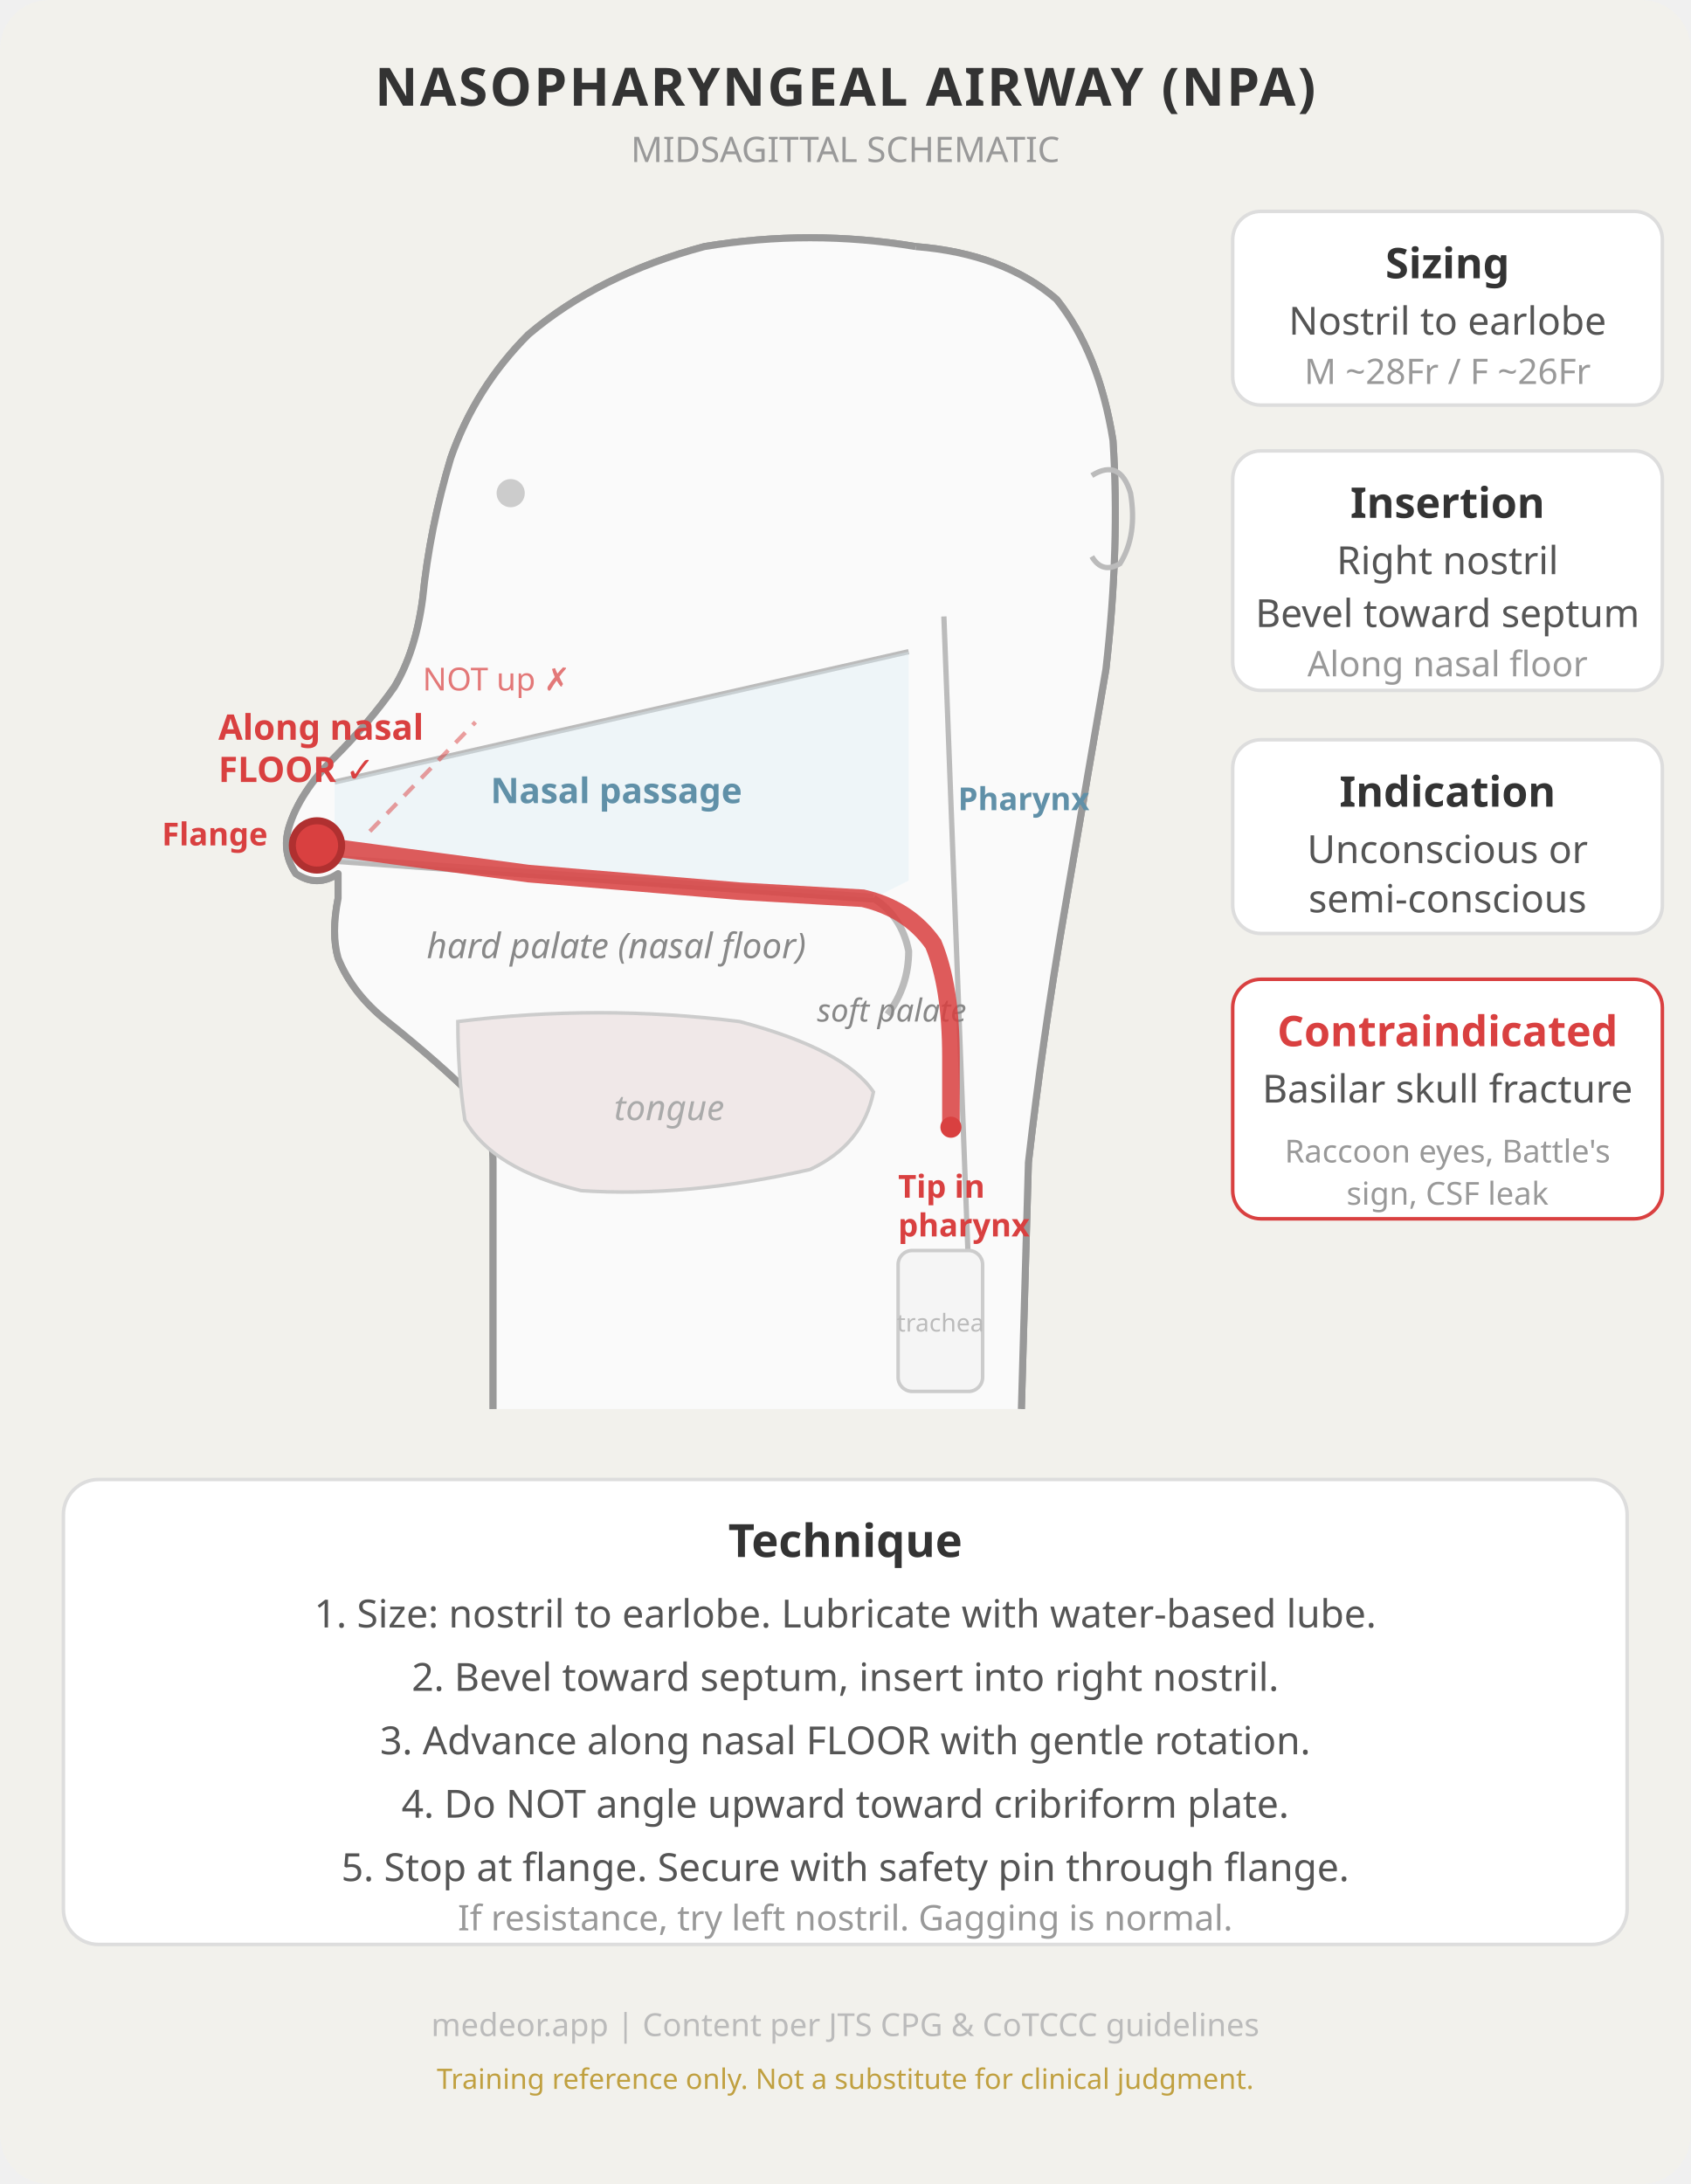
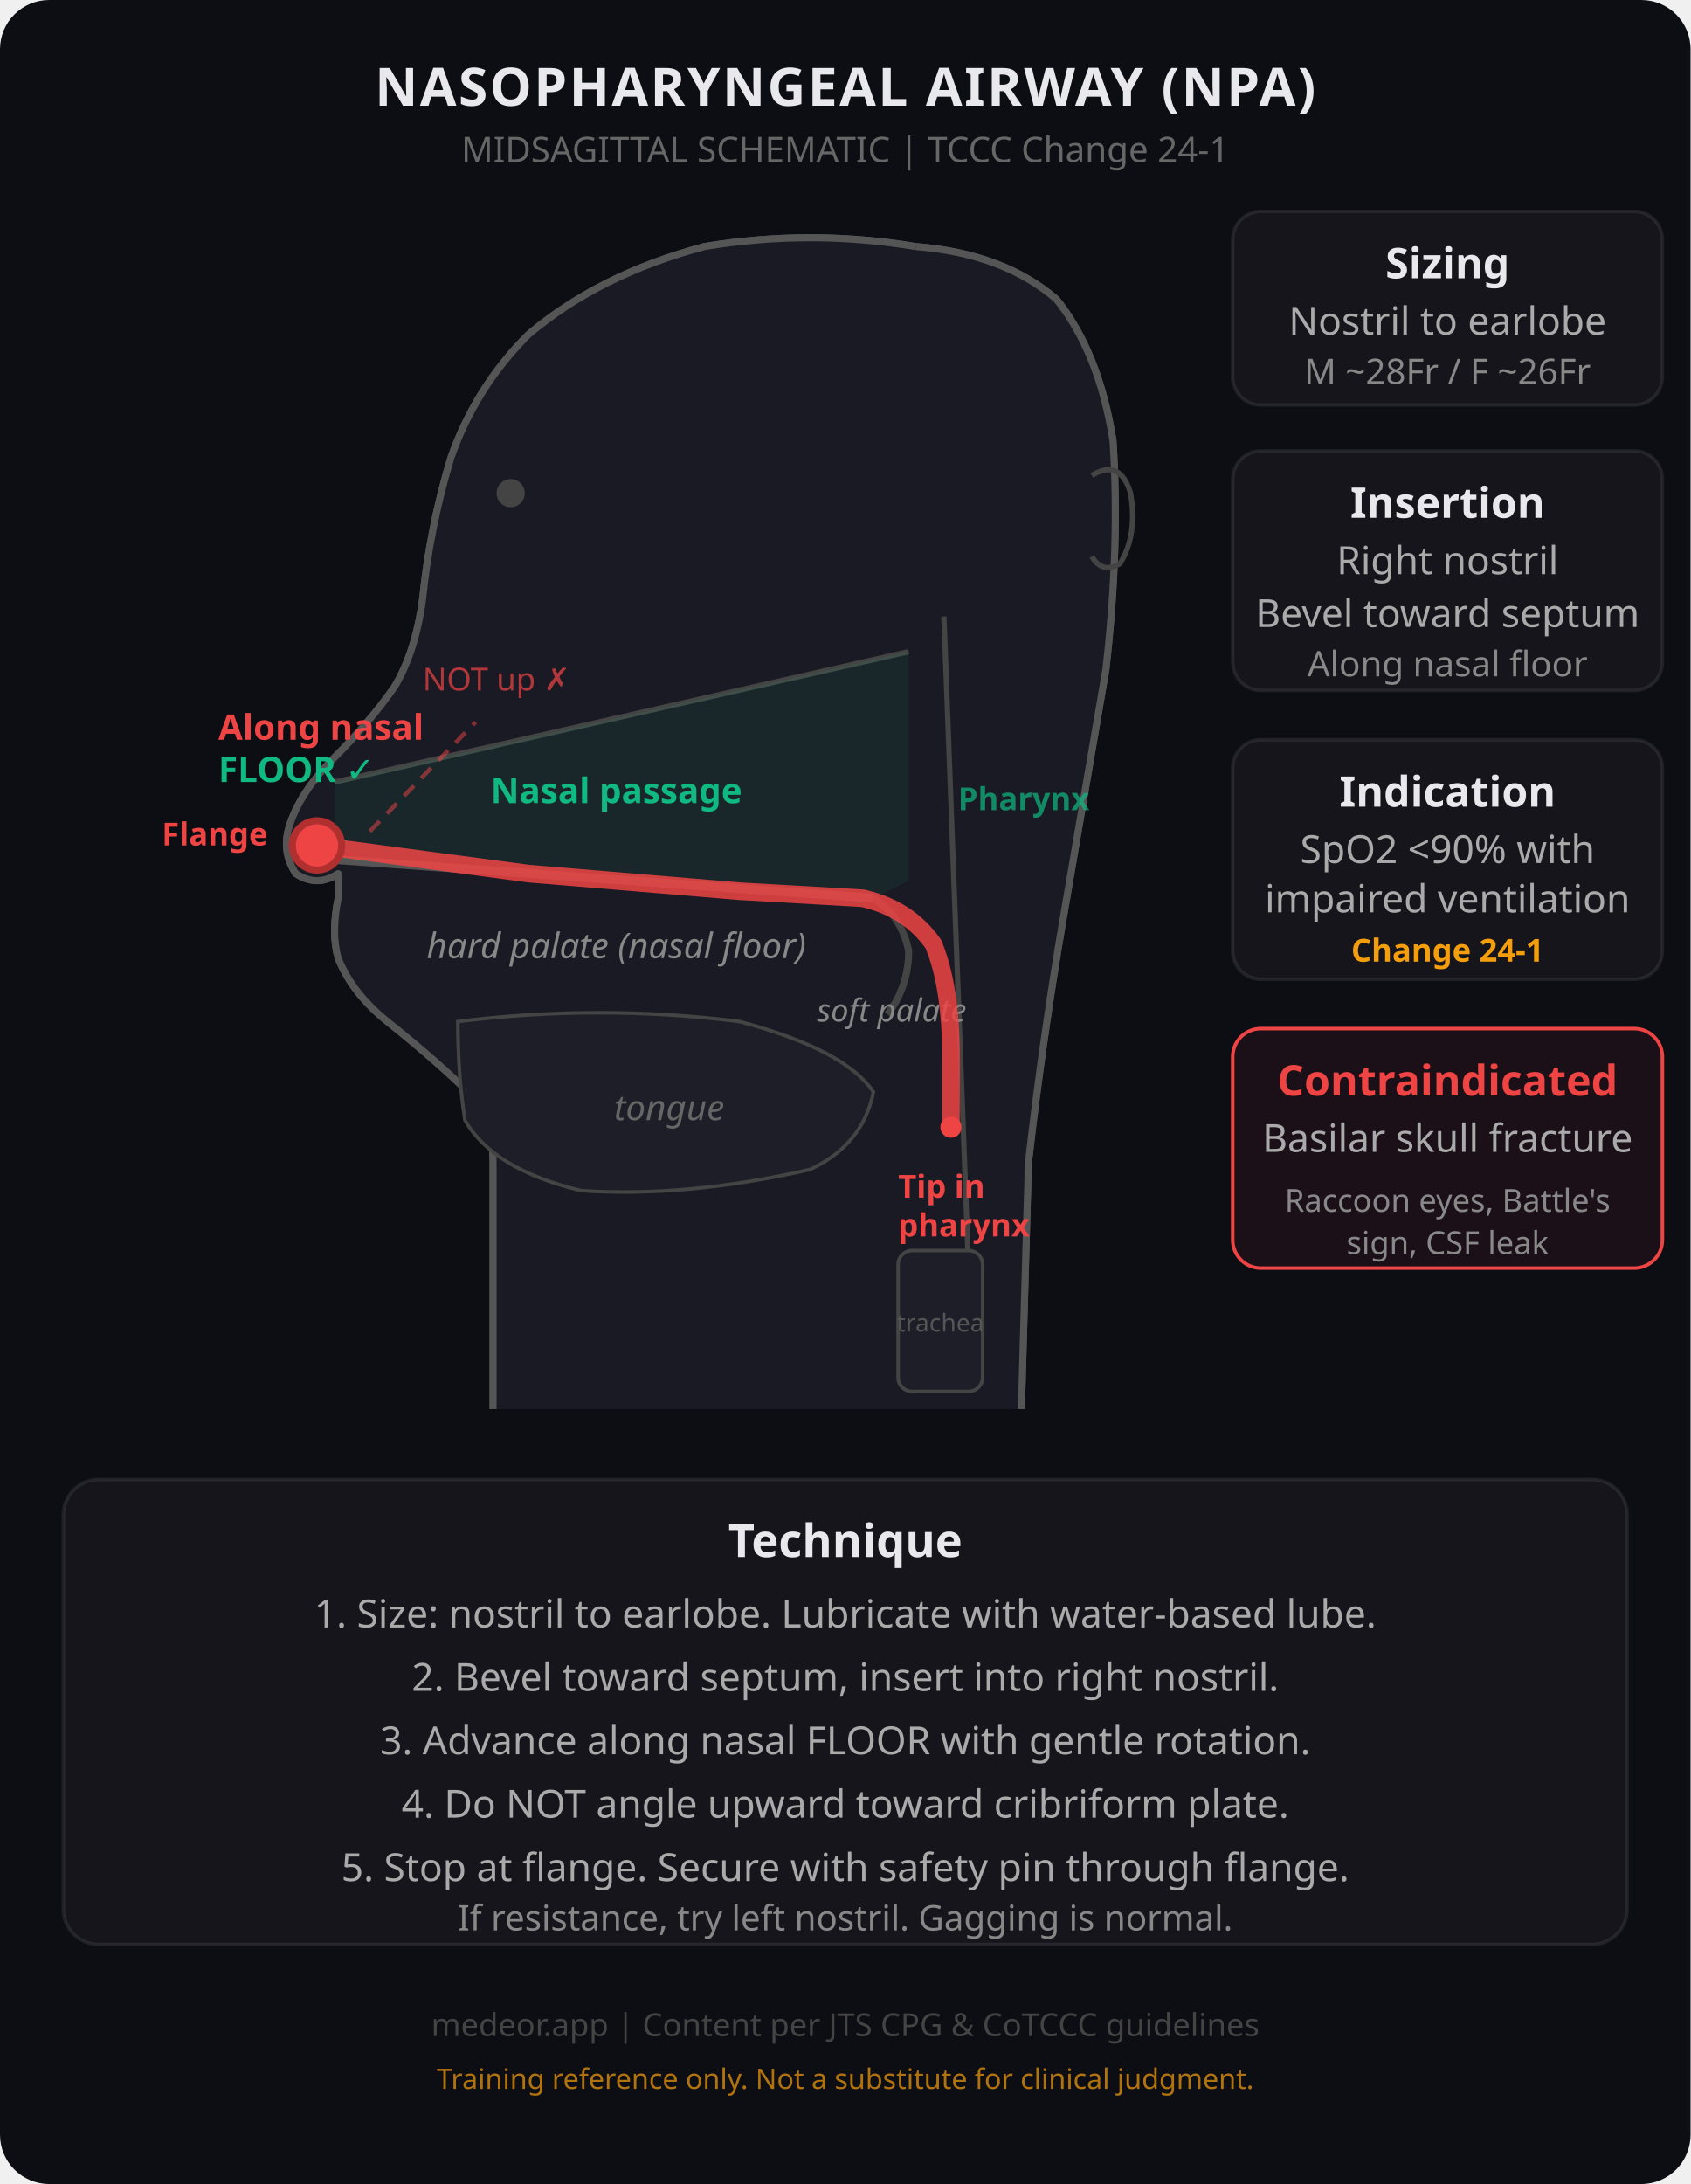
- <svg xmlns="http://www.w3.org/2000/svg" viewBox="0 0 480 620" width="480" height="620">
-   <rect width="480" height="620" fill="#f2f1ec" rx="14" />
-   <text x="240" y="30" text-anchor="middle" fill="#333" font-family="system-ui,sans-serif" font-size="15" font-weight="700" letter-spacing="0.04em">NASOPHARYNGEAL AIRWAY (NPA)</text>
-   <text x="240" y="46" text-anchor="middle" fill="#999" font-family="system-ui,sans-serif" font-size="10">MIDSAGITTAL SCHEMATIC</text>
-   <path d="     M 260,70     Q 230,65 200,70     Q 170,78 150,95     Q 135,110 128,130     Q 122,150 120,170     Q 118,185 112,195     Q 105,205 95,215     Q 85,225 82,235     Q 80,242 84,248     Q 90,252 96,248     L 96,255     Q 94,265 96,272     Q 100,282 110,290     Q 125,302 135,312     Q 140,320 140,330     L 140,400   " fill="none" stroke="#999" stroke-width="2" stroke-linejoin="round" />
-   <path d="     M 260,70     Q 285,72 300,85     Q 312,100 316,125     Q 318,155 314,190     Q 308,225 302,260     Q 296,295 292,330     L 290,400   " fill="none" stroke="#999" stroke-width="2" stroke-linejoin="round" />
-   <path d="     M 260,70     Q 230,65 200,70     Q 170,78 150,95     Q 135,110 128,130     Q 122,150 120,170     Q 118,185 112,195     Q 105,205 95,215     Q 85,225 82,235     Q 80,242 84,248     Q 90,252 96,248     L 96,255     Q 94,265 96,272     Q 100,282 110,290     Q 125,302 135,312     Q 140,320 140,330     L 140,400     L 290,400     L 292,330     Q 296,295 302,260     Q 308,225 314,190     Q 318,155 316,125     Q 312,100 300,85     Q 285,72 260,70     Z   " fill="#fafafa" stroke="none" />
-   <path d="     M 260,70     Q 230,65 200,70     Q 170,78 150,95     Q 135,110 128,130     Q 122,150 120,170     Q 118,185 112,195     Q 105,205 95,215     Q 85,225 82,235     Q 80,242 84,248     Q 90,252 96,248     L 96,255     Q 94,265 96,272     Q 100,282 110,290     Q 125,302 135,312     Q 140,320 140,330     L 140,400   " fill="none" stroke="#999" stroke-width="2" stroke-linejoin="round" />
-   <path d="     M 260,70     Q 285,72 300,85     Q 312,100 316,125     Q 318,155 314,190     Q 308,225 302,260     Q 296,295 292,330     L 290,400   " fill="none" stroke="#999" stroke-width="2" stroke-linejoin="round" />
-   <circle cx="145" cy="140" r="4" fill="#ccc" />
-   <path d="M 310,135 Q 318,130 321,140 Q 323,152 318,160 Q 313,163 310,158" fill="none" stroke="#bbb" stroke-width="1.5" />
-   <line x1="95" y1="222" x2="258" y2="185" stroke="#bbb" stroke-width="1.5" />
-   <line x1="95" y1="244" x2="248" y2="255" stroke="#bbb" stroke-width="2.5" />
-   <path d="M 95,222 L 258,185 L 258,250 L 248,255 L 95,244 Z" fill="#ddeef5" opacity="0.4" />
-   <text x="175" y="228" text-anchor="middle" fill="#6090a8" font-family="system-ui,sans-serif" font-size="10" font-weight="600">Nasal passage</text>
-   <text x="175" y="272" text-anchor="middle" fill="#888" font-family="system-ui,sans-serif" font-size="10" font-style="italic">hard palate (nasal floor)</text>
-   <line x1="268" y1="175" x2="275" y2="360" stroke="#bbb" stroke-width="1.5" />
-   <path d="M 248,255 Q 256,260 258,270 Q 258,280 252,288" fill="none" stroke="#bbb" stroke-width="2" />
-   <text x="232" y="290" fill="#888" font-family="system-ui,sans-serif" font-size="9" font-style="italic">soft palate</text>
-   <text x="272" y="230" fill="#6090a8" font-family="system-ui,sans-serif" font-size="9" font-weight="600">Pharynx</text>
-   <path d="M 130,290 Q 170,285 210,290 Q 240,298 248,310 Q 245,325 230,332 Q 195,340 165,338 Q 140,332 132,318 Q 130,305 130,290 Z" fill="#f0e8e8" stroke="#ccc" stroke-width="1" />
-   <text x="190" y="318" text-anchor="middle" fill="#aaa" font-family="system-ui,sans-serif" font-size="10" font-style="italic">tongue</text>
-   <rect x="255" y="355" width="24" height="40" rx="4" fill="#f5f5f5" stroke="#ccc" stroke-width="1" />
-   <text x="267" y="378" text-anchor="middle" fill="#bbb" font-family="system-ui,sans-serif" font-size="7">trachea</text>
-   <path d="M 90,240 L 150,248 L 210,253 L 245,255 Q 258,258 265,268 Q 270,280 270,300 L 270,320" fill="none" stroke="#d94040" stroke-width="5" stroke-linecap="round" opacity="0.85" />
-   <circle cx="90" cy="240" r="7" fill="#d94040" stroke="#b03030" stroke-width="2" />
-   <text x="76" y="240" text-anchor="end" fill="#d94040" font-family="system-ui,sans-serif" font-size="9" font-weight="600">Flange</text>
-   <circle cx="270" cy="320" r="3" fill="#d94040" />
-   <text x="255" y="340" fill="#d94040" font-family="system-ui,sans-serif" font-size="9" font-weight="600">Tip in</text>
-   <text x="255" y="351" fill="#d94040" font-family="system-ui,sans-serif" font-size="9" font-weight="600">pharynx</text>
-   <text x="62" y="210" fill="#d94040" font-family="system-ui,sans-serif" font-size="10" font-weight="600">Along nasal</text>
-   <text x="62" y="222" fill="#d94040" font-family="system-ui,sans-serif" font-size="10" font-weight="600">FLOOR ✓</text>
-   <line x1="105" y1="236" x2="135" y2="205" stroke="#d94040" stroke-width="1.2" stroke-dasharray="4,3" opacity="0.5" />
-   <text x="120" y="196" fill="#d94040" font-family="system-ui,sans-serif" font-size="9" opacity="0.7">NOT up ✗</text>
-   <rect x="350" y="60" width="122" height="55" rx="8" fill="#fff" stroke="#ddd" stroke-width="1" />
-   <text x="411" y="79" text-anchor="middle" fill="#333" font-family="system-ui,sans-serif" font-size="12" font-weight="700">Sizing</text>
-   <text x="411" y="95" text-anchor="middle" fill="#555" font-family="system-ui,sans-serif" font-size="11">Nostril to earlobe</text>
-   <text x="411" y="109" text-anchor="middle" fill="#999" font-family="system-ui,sans-serif" font-size="10">M ~28Fr / F ~26Fr</text>
-   <rect x="350" y="128" width="122" height="68" rx="8" fill="#fff" stroke="#ddd" stroke-width="1" />
-   <text x="411" y="147" text-anchor="middle" fill="#333" font-family="system-ui,sans-serif" font-size="12" font-weight="700">Insertion</text>
-   <text x="411" y="163" text-anchor="middle" fill="#555" font-family="system-ui,sans-serif" font-size="11">Right nostril</text>
-   <text x="411" y="178" text-anchor="middle" fill="#555" font-family="system-ui,sans-serif" font-size="11">Bevel toward septum</text>
-   <text x="411" y="192" text-anchor="middle" fill="#999" font-family="system-ui,sans-serif" font-size="10">Along nasal floor</text>
-   <rect x="350" y="210" width="122" height="55" rx="8" fill="#fff" stroke="#ddd" stroke-width="1" />
-   <text x="411" y="229" text-anchor="middle" fill="#333" font-family="system-ui,sans-serif" font-size="12" font-weight="700">Indication</text>
-   <text x="411" y="245" text-anchor="middle" fill="#555" font-family="system-ui,sans-serif" font-size="11">Unconscious or</text>
-   <text x="411" y="259" text-anchor="middle" fill="#555" font-family="system-ui,sans-serif" font-size="11">semi-conscious</text>
-   <rect x="350" y="278" width="122" height="68" rx="8" fill="#fff" stroke="#d94040" stroke-width="1" />
-   <text x="411" y="297" text-anchor="middle" fill="#d94040" font-family="system-ui,sans-serif" font-size="12" font-weight="700">Contraindicated</text>
-   <text x="411" y="313" text-anchor="middle" fill="#555" font-family="system-ui,sans-serif" font-size="11">Basilar skull fracture</text>
-   <text x="411" y="330" text-anchor="middle" fill="#999" font-family="system-ui,sans-serif" font-size="9">Raccoon eyes, Battle's</text>
-   <text x="411" y="342" text-anchor="middle" fill="#999" font-family="system-ui,sans-serif" font-size="9">sign, CSF leak</text>
-   <rect x="18" y="420" width="444" height="132" rx="10" fill="#fff" stroke="#ddd" stroke-width="1" />
-   <text x="240" y="442" text-anchor="middle" fill="#333" font-family="system-ui,sans-serif" font-size="13" font-weight="700">Technique</text>
-   <text x="240" y="462" text-anchor="middle" fill="#555" font-family="system-ui,sans-serif" font-size="11">1. Size: nostril to earlobe. Lubricate with water-based lube.</text>
-   <text x="240" y="480" text-anchor="middle" fill="#555" font-family="system-ui,sans-serif" font-size="11">2. Bevel toward septum, insert into right nostril.</text>
-   <text x="240" y="498" text-anchor="middle" fill="#555" font-family="system-ui,sans-serif" font-size="11">3. Advance along nasal FLOOR with gentle rotation.</text>
-   <text x="240" y="516" text-anchor="middle" fill="#555" font-family="system-ui,sans-serif" font-size="11">4. Do NOT angle upward toward cribriform plate.</text>
-   <text x="240" y="534" text-anchor="middle" fill="#555" font-family="system-ui,sans-serif" font-size="11">5. Stop at flange. Secure with safety pin through flange.</text>
-   <text x="240" y="548" text-anchor="middle" fill="#999" font-family="system-ui,sans-serif" font-size="10">If resistance, try left nostril. Gagging is normal.</text>
-   <text x="240" y="578" text-anchor="middle" fill="#bbb" font-family="system-ui,sans-serif" font-size="9">medeor.app | Content per JTS CPG &amp; CoTCCC guidelines</text>
-   <text x="240" y="593" text-anchor="middle" fill="#c0a040" font-family="system-ui,sans-serif" font-size="8">Training reference only. Not a substitute for clinical judgment.</text>
+ <svg xmlns="http://www.w3.org/2000/svg" viewBox="0 0 480 620">
+   <style>text { font-family: system-ui, sans-serif; }</style>
+   <rect width="480" height="620" fill="#0d0d14" rx="14" />
+   <text x="240" y="30" text-anchor="middle" fill="#e8e8ed" font-size="15" font-weight="700" letter-spacing="0.04em">NASOPHARYNGEAL AIRWAY (NPA)</text>
+   <text x="240" y="46" text-anchor="middle" fill="#666" font-size="10">MIDSAGITTAL SCHEMATIC | TCCC Change 24-1</text>
+   <path d="M 260,70 Q 230,65 200,70 Q 170,78 150,95 Q 135,110 128,130 Q 122,150 120,170 Q 118,185 112,195 Q 105,205 95,215 Q 85,225 82,235 Q 80,242 84,248 Q 90,252 96,248 L 96,255 Q 94,265 96,272 Q 100,282 110,290 Q 125,302 135,312 Q 140,320 140,330 L 140,400" fill="none" stroke="#555" stroke-width="2" stroke-linejoin="round" />
+   <path d="M 260,70 Q 285,72 300,85 Q 312,100 316,125 Q 318,155 314,190 Q 308,225 302,260 Q 296,295 292,330 L 290,400" fill="none" stroke="#555" stroke-width="2" stroke-linejoin="round" />
+   <path d="M 260,70 Q 230,65 200,70 Q 170,78 150,95 Q 135,110 128,130 Q 122,150 120,170 Q 118,185 112,195 Q 105,205 95,215 Q 85,225 82,235 Q 80,242 84,248 Q 90,252 96,248 L 96,255 Q 94,265 96,272 Q 100,282 110,290 Q 125,302 135,312 Q 140,320 140,330 L 140,400 L 290,400 L 292,330 Q 296,295 302,260 Q 308,225 314,190 Q 318,155 316,125 Q 312,100 300,85 Q 285,72 260,70 Z" fill="#1a1a24" stroke="none" />
+   <path d="M 260,70 Q 230,65 200,70 Q 170,78 150,95 Q 135,110 128,130 Q 122,150 120,170 Q 118,185 112,195 Q 105,205 95,215 Q 85,225 82,235 Q 80,242 84,248 Q 90,252 96,248 L 96,255 Q 94,265 96,272 Q 100,282 110,290 Q 125,302 135,312 Q 140,320 140,330 L 140,400" fill="none" stroke="#555" stroke-width="2" stroke-linejoin="round" />
+   <path d="M 260,70 Q 285,72 300,85 Q 312,100 316,125 Q 318,155 314,190 Q 308,225 302,260 Q 296,295 292,330 L 290,400" fill="none" stroke="#555" stroke-width="2" stroke-linejoin="round" />
+   <circle cx="145" cy="140" r="4" fill="#444" />
+   <path d="M 310,135 Q 318,130 321,140 Q 323,152 318,160 Q 313,163 310,158" fill="none" stroke="#444" stroke-width="1.5" />
+   <line x1="95" y1="222" x2="258" y2="185" stroke="#444" stroke-width="1.5" />
+   <line x1="95" y1="244" x2="248" y2="255" stroke="#555" stroke-width="2.5" />
+   <path d="M 95,222 L 258,185 L 258,250 L 248,255 L 95,244 Z" fill="#10b981" opacity="0.08" />
+   <text x="175" y="228" text-anchor="middle" fill="#10b981" font-size="10" font-weight="600">Nasal passage</text>
+   <text x="175" y="272" text-anchor="middle" fill="#888" font-size="10" font-style="italic">hard palate (nasal floor)</text>
+   <line x1="268" y1="175" x2="275" y2="360" stroke="#444" stroke-width="1.5" />
+   <path d="M 248,255 Q 256,260 258,270 Q 258,280 252,288" fill="none" stroke="#444" stroke-width="2" />
+   <text x="232" y="290" fill="#888" font-size="9" font-style="italic">soft palate</text>
+   <text x="272" y="230" fill="#10b981" font-size="9" font-weight="600" opacity="0.7">Pharynx</text>
+   <path d="M 130,290 Q 170,285 210,290 Q 240,298 248,310 Q 245,325 230,332 Q 195,340 165,338 Q 140,332 132,318 Q 130,305 130,290 Z" fill="#1e1e28" stroke="#444" stroke-width="1" />
+   <text x="190" y="318" text-anchor="middle" fill="#666" font-size="10" font-style="italic">tongue</text>
+   <rect x="255" y="355" width="24" height="40" rx="4" fill="#1e1e28" stroke="#444" stroke-width="1" />
+   <text x="267" y="378" text-anchor="middle" fill="#555" font-size="7">trachea</text>
+   <path d="M 90,240 L 150,248 L 210,253 L 245,255 Q 258,258 265,268 Q 270,280 270,300 L 270,320" fill="none" stroke="#ef4444" stroke-width="5" stroke-linecap="round" opacity="0.85" />
+   <circle cx="90" cy="240" r="7" fill="#ef4444" stroke="#b03030" stroke-width="2" />
+   <text x="76" y="240" text-anchor="end" fill="#ef4444" font-size="9" font-weight="600">Flange</text>
+   <circle cx="270" cy="320" r="3" fill="#ef4444" />
+   <text x="255" y="340" fill="#ef4444" font-size="9" font-weight="600">Tip in</text>
+   <text x="255" y="351" fill="#ef4444" font-size="9" font-weight="600">pharynx</text>
+   <text x="62" y="210" fill="#ef4444" font-size="10" font-weight="600">Along nasal</text>
+   <text x="62" y="222" fill="#10b981" font-size="10" font-weight="600">FLOOR ✓</text>
+   <line x1="105" y1="236" x2="135" y2="205" stroke="#ef4444" stroke-width="1.2" stroke-dasharray="4,3" opacity="0.5" />
+   <text x="120" y="196" fill="#ef4444" font-size="9" opacity="0.7">NOT up ✗</text>
+   <rect x="350" y="60" width="122" height="55" rx="8" fill="#ffffff08" stroke="#ffffff14" stroke-width="1" />
+   <text x="411" y="79" text-anchor="middle" fill="#e8e8ed" font-size="12" font-weight="700">Sizing</text>
+   <text x="411" y="95" text-anchor="middle" fill="#aaa" font-size="11">Nostril to earlobe</text>
+   <text x="411" y="109" text-anchor="middle" fill="#888" font-size="10">M ~28Fr / F ~26Fr</text>
+   <rect x="350" y="128" width="122" height="68" rx="8" fill="#ffffff08" stroke="#ffffff14" stroke-width="1" />
+   <text x="411" y="147" text-anchor="middle" fill="#e8e8ed" font-size="12" font-weight="700">Insertion</text>
+   <text x="411" y="163" text-anchor="middle" fill="#aaa" font-size="11">Right nostril</text>
+   <text x="411" y="178" text-anchor="middle" fill="#aaa" font-size="11">Bevel toward septum</text>
+   <text x="411" y="192" text-anchor="middle" fill="#888" font-size="10">Along nasal floor</text>
+   <rect x="350" y="210" width="122" height="68" rx="8" fill="#ffffff08" stroke="#ffffff14" stroke-width="1" />
+   <text x="411" y="229" text-anchor="middle" fill="#e8e8ed" font-size="12" font-weight="700">Indication</text>
+   <text x="411" y="245" text-anchor="middle" fill="#aaa" font-size="11">SpO2 &lt;90% with</text>
+   <text x="411" y="259" text-anchor="middle" fill="#aaa" font-size="11">impaired ventilation</text>
+   <text x="411" y="273" text-anchor="middle" fill="#f59e0b" font-size="9" font-weight="600">Change 24-1</text>
+   <rect x="350" y="292" width="122" height="68" rx="8" fill="#ef444410" stroke="#ef4444" stroke-width="1" />
+   <text x="411" y="311" text-anchor="middle" fill="#ef4444" font-size="12" font-weight="700">Contraindicated</text>
+   <text x="411" y="327" text-anchor="middle" fill="#aaa" font-size="11">Basilar skull fracture</text>
+   <text x="411" y="344" text-anchor="middle" fill="#888" font-size="9">Raccoon eyes, Battle's</text>
+   <text x="411" y="356" text-anchor="middle" fill="#888" font-size="9">sign, CSF leak</text>
+   <rect x="18" y="420" width="444" height="132" rx="10" fill="#ffffff08" stroke="#ffffff14" stroke-width="1" />
+   <text x="240" y="442" text-anchor="middle" fill="#e8e8ed" font-size="13" font-weight="700">Technique</text>
+   <text x="240" y="462" text-anchor="middle" fill="#aaa" font-size="11">1. Size: nostril to earlobe. Lubricate with water-based lube.</text>
+   <text x="240" y="480" text-anchor="middle" fill="#aaa" font-size="11">2. Bevel toward septum, insert into right nostril.</text>
+   <text x="240" y="498" text-anchor="middle" fill="#aaa" font-size="11">3. Advance along nasal FLOOR with gentle rotation.</text>
+   <text x="240" y="516" text-anchor="middle" fill="#aaa" font-size="11">4. Do NOT angle upward toward cribriform plate.</text>
+   <text x="240" y="534" text-anchor="middle" fill="#aaa" font-size="11">5. Stop at flange. Secure with safety pin through flange.</text>
+   <text x="240" y="548" text-anchor="middle" fill="#888" font-size="10">If resistance, try left nostril. Gagging is normal.</text>
+   <text x="240" y="578" text-anchor="middle" fill="#444" font-size="9">medeor.app | Content per JTS CPG &amp; CoTCCC guidelines</text>
+   <text x="240" y="593" text-anchor="middle" fill="#f59e0b" font-size="8" opacity="0.7">Training reference only. Not a substitute for clinical judgment.</text>
</svg>
